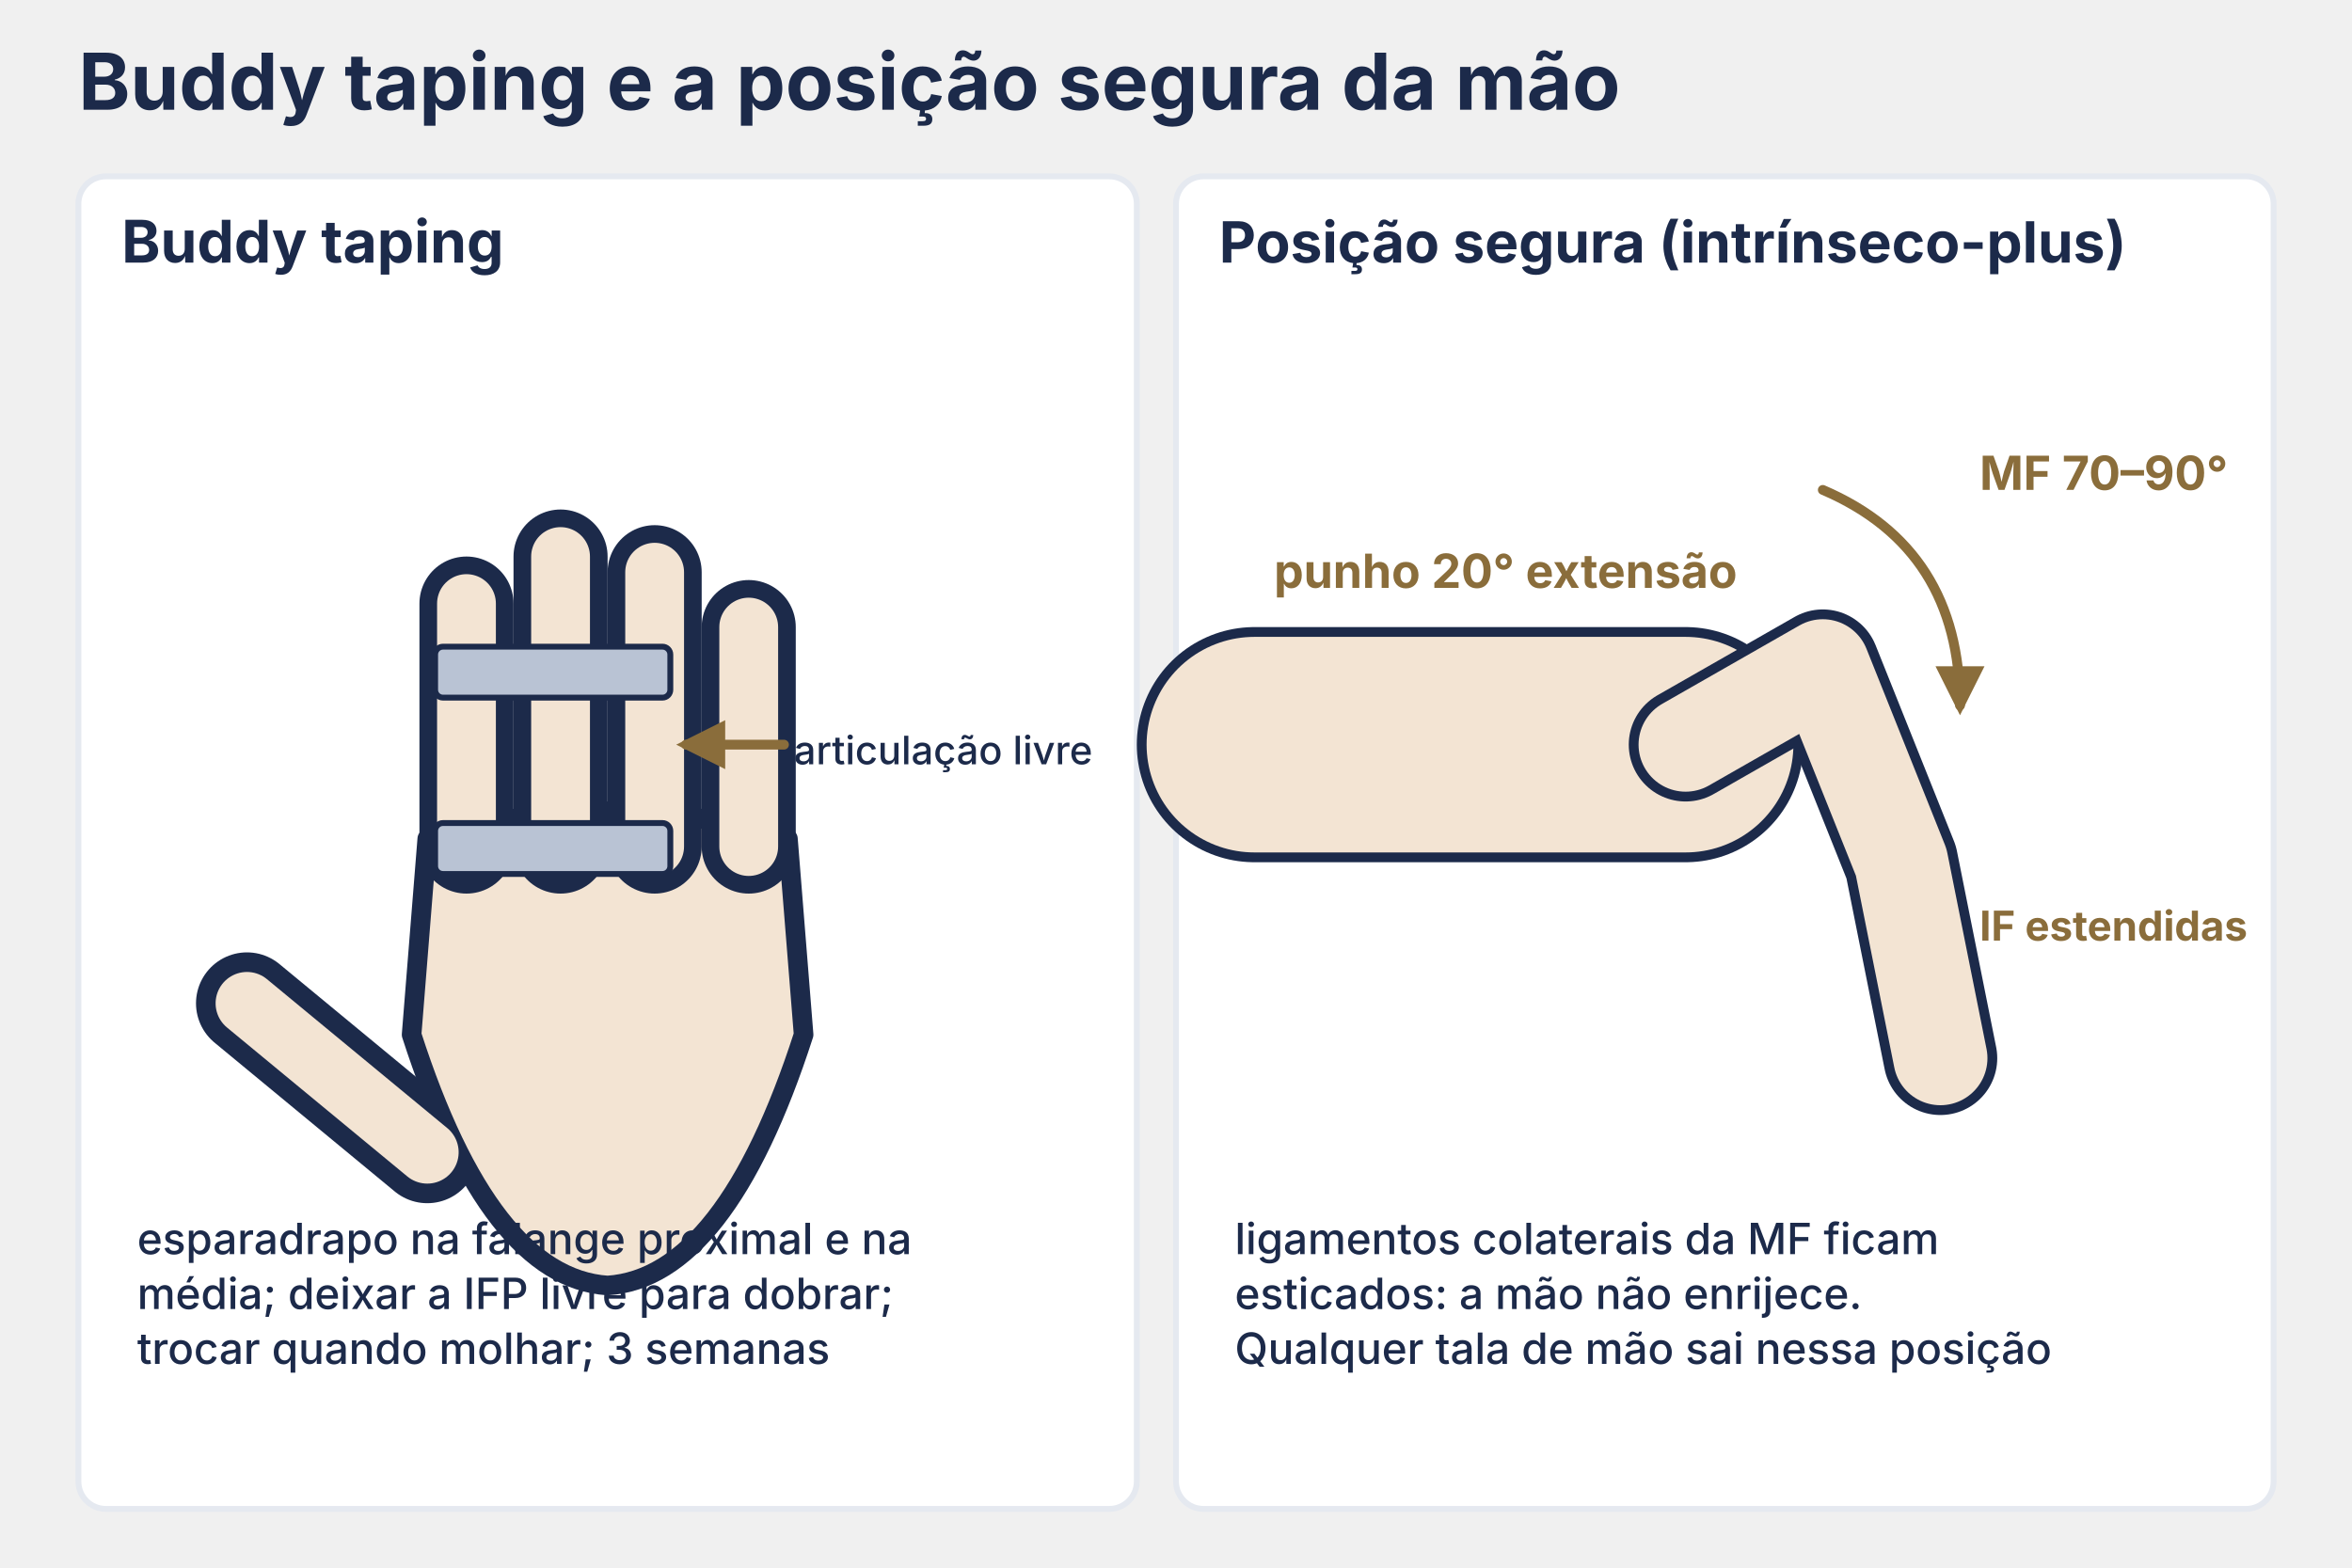
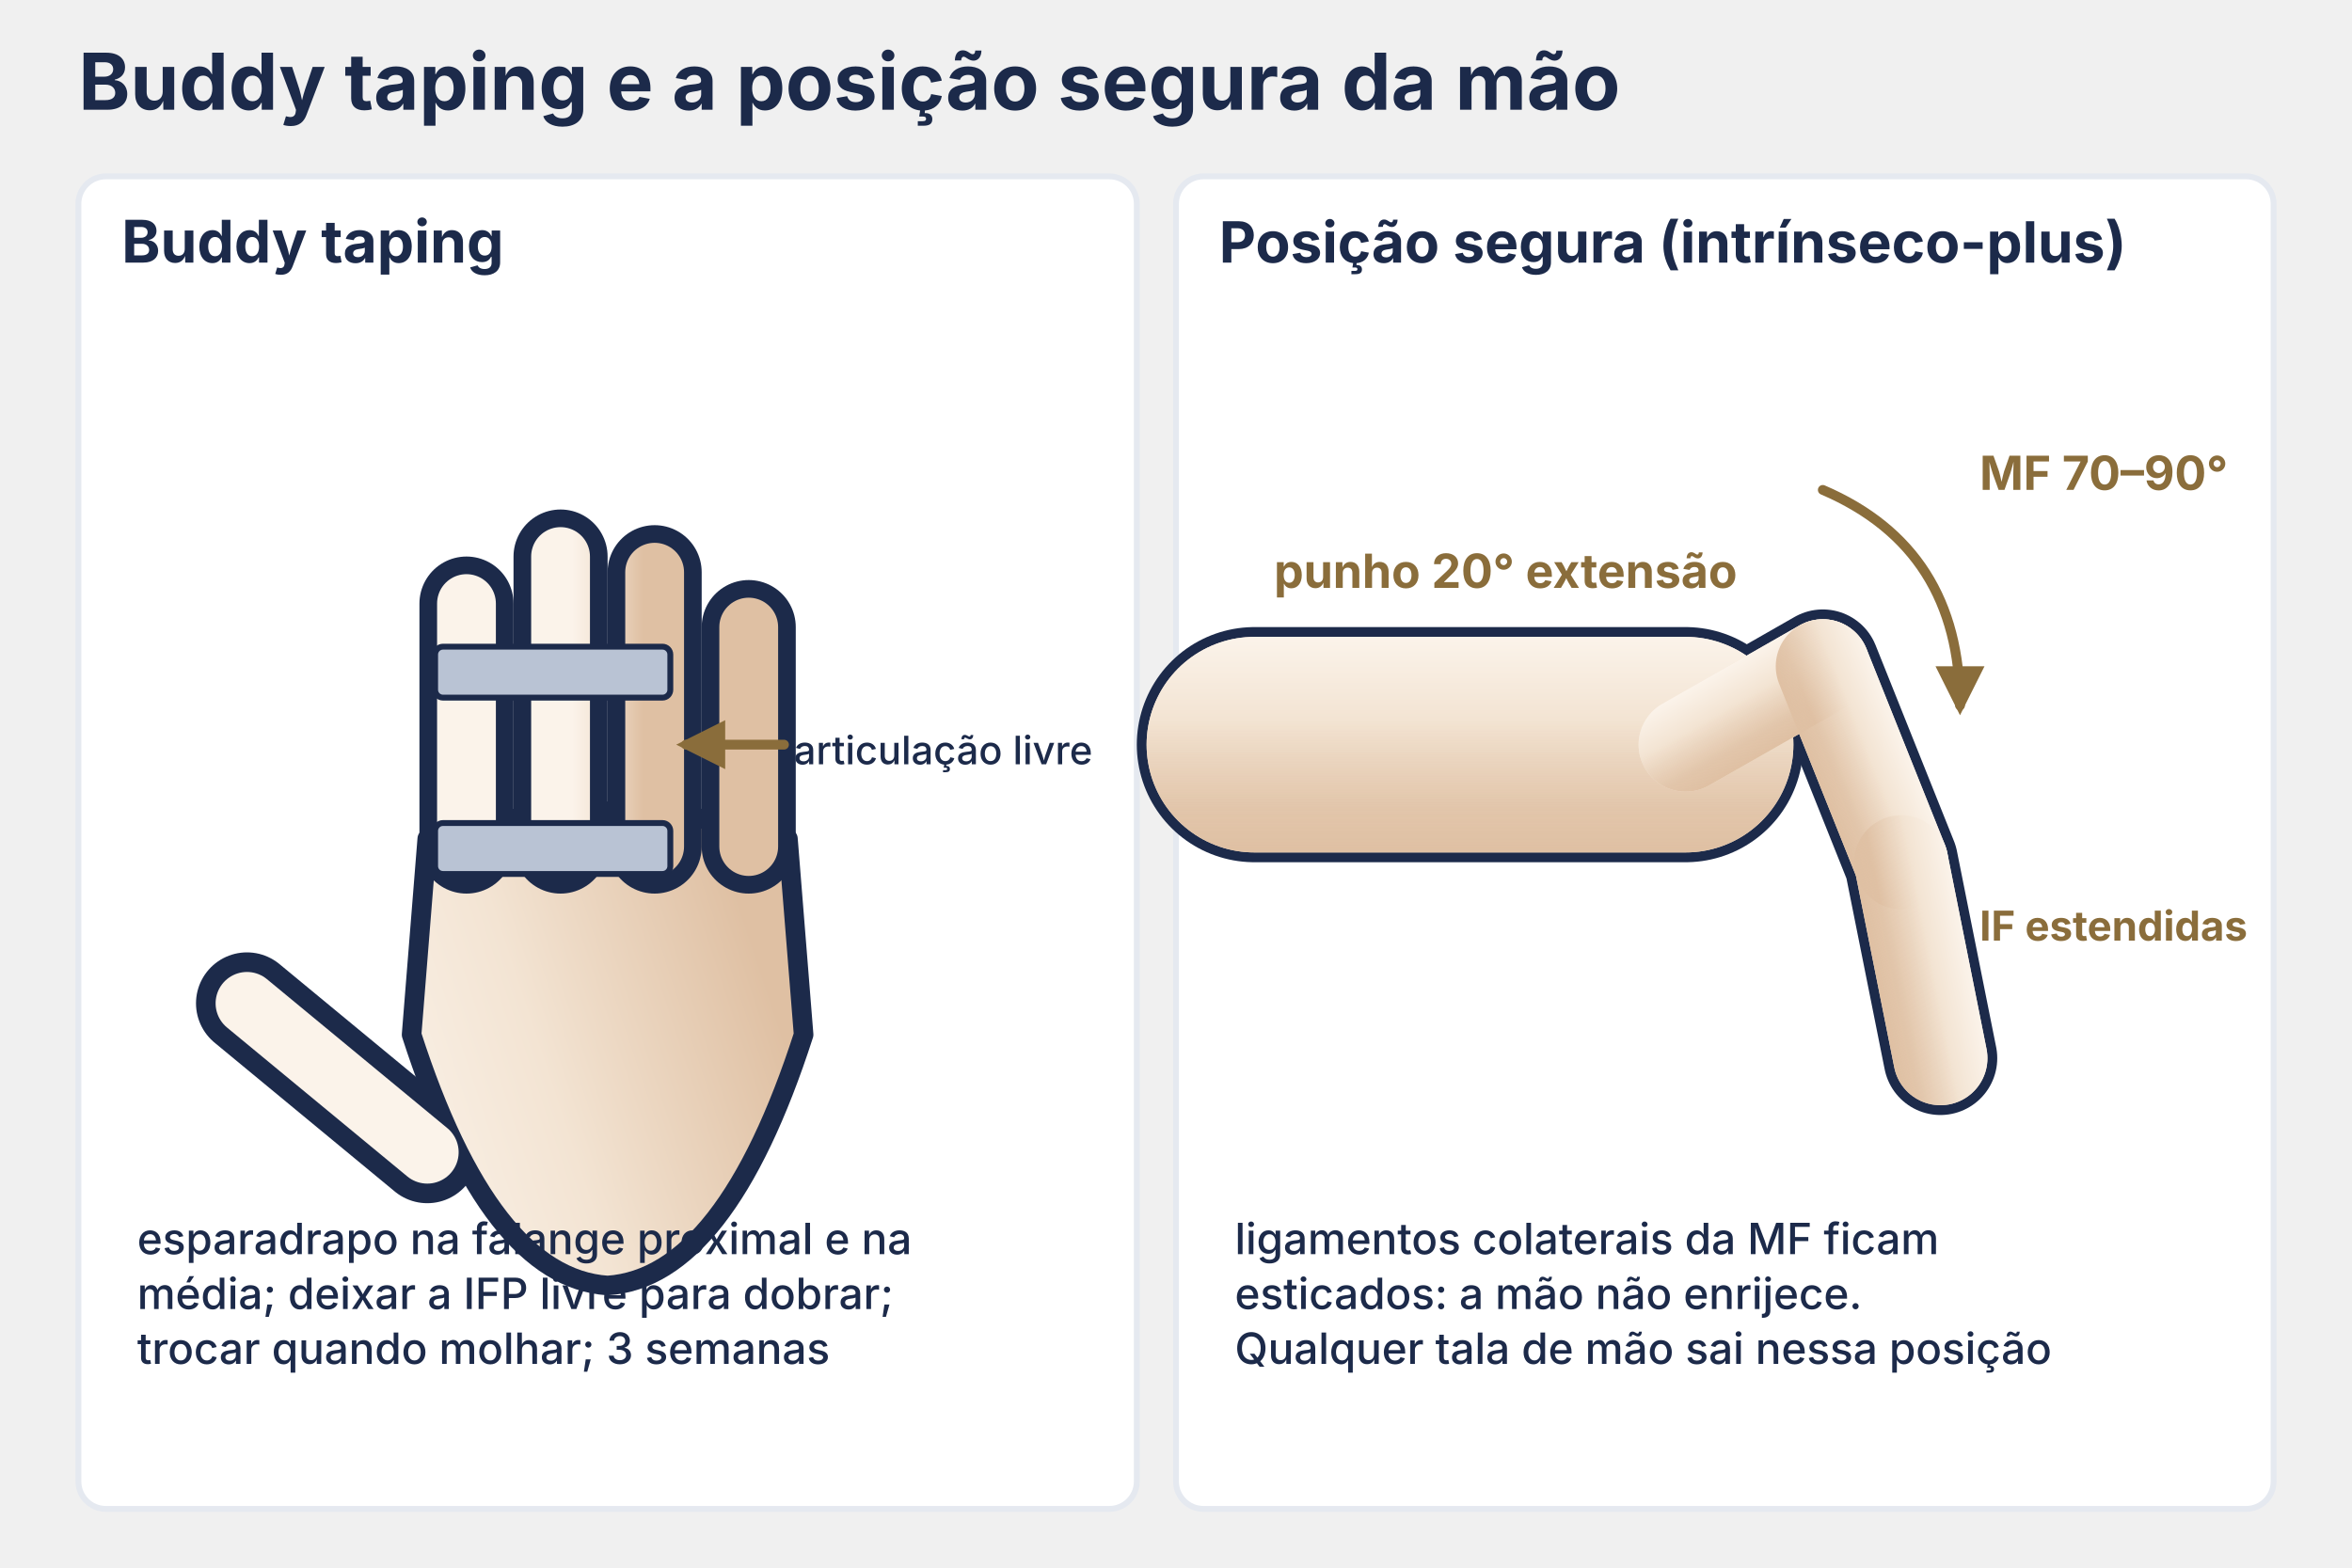
<svg xmlns="http://www.w3.org/2000/svg" viewBox="0 0 1200 800" width="1200" height="800" font-family="Inter, 'Segoe UI', Arial, sans-serif">
  <defs>
    <marker id="ah" viewBox="0 0 10 10" refX="8" refY="5" markerWidth="5" markerHeight="5" orient="auto-start-reverse">
      <path d="M0 0 L10 5 L0 10 z" fill="#8a6d3b" />
    </marker>
    <marker id="ahr" viewBox="0 0 10 10" refX="8" refY="5" markerWidth="5" markerHeight="5" orient="auto-start-reverse">
      <path d="M0 0 L10 5 L0 10 z" fill="#b3261e" />
    </marker>
    <marker id="ahn" viewBox="0 0 10 10" refX="8" refY="5" markerWidth="5" markerHeight="5" orient="auto-start-reverse">
      <path d="M0 0 L10 5 L0 10 z" fill="#1c2a4a" />
    </marker>
    <pattern id="hatch" width="14" height="14" patternUnits="userSpaceOnUse" patternTransform="rotate(45)">
      <line x1="0" y1="0" x2="0" y2="14" stroke="#1c2a4a" stroke-opacity="0.18" stroke-width="3" />
    </pattern>
    <pattern id="cotton" width="12" height="12" patternUnits="userSpaceOnUse">
      <circle cx="6" cy="6" r="2" fill="#1c2a4a" fill-opacity="0.12" />
    </pattern>
    <pattern id="cloth" width="16" height="16" patternUnits="userSpaceOnUse">
      <path d="M0 8 H16 M8 0 V16" stroke="#1c2a4a" stroke-opacity="0.08" stroke-width="2" />
    </pattern>
  </defs>
  <rect x="40" y="90" width="540" height="680" rx="14" fill="#ffffff" stroke="#e5e9f0" stroke-width="3" />
  <text x="62" y="134" font-size="30" text-anchor="start" font-weight="700" fill="#1c2a4a">Buddy taping</text>
  <g transform="translate(310 520) rotate(-90) scale(2.0)">
    <g transform="translate(0 0) rotate(0) scale(1)">
+       <defs>
+         <linearGradient id="hg122f" gradientUnits="userSpaceOnUse" x1="0" y1="-9" x2="0" y2="9">
+           <stop offset="0" stop-color="#fbf3ea" />
+           <stop offset="0.4" stop-color="#f3e4d3" />
+           <stop offset="1" stop-color="#dfc0a3" />
+         </linearGradient>
+         <linearGradient id="hg122p" x1="0" y1="0" x2="0.4" y2="1">
+           <stop offset="0" stop-color="#fbf3ea" />
+           <stop offset="0.45" stop-color="#f3e4d3" />
+           <stop offset="1" stop-color="#dfc0a3" />
+         </linearGradient>
+       </defs>
      <path d="M-34 -46 L4 -92" fill="none" stroke="#1c2a4a" stroke-width="26" stroke-linecap="round" stroke-linejoin="round" />
-       <path d="M-4 -50 L46 -46 Q60 0 46 46 L-4 50 Q-66 30 -68 0 Q-66 -30 -4 -50 Z" fill="#f3e4d3" stroke="#1c2a4a" stroke-width="5" stroke-linecap="round" stroke-linejoin="round" />
+       <path d="M-4 -50 L46 -46 Q60 0 46 46 L-4 50 Q-66 30 -68 0 Q-66 -30 -4 -50 Z" fill="url(#hg122p)" stroke="#1c2a4a" stroke-width="5" stroke-linecap="round" stroke-linejoin="round" />
      <path d="M44 -36 L106 -36" fill="none" stroke="#1c2a4a" stroke-width="24" stroke-linecap="round" stroke-linejoin="round" />
      <path d="M44 -12 L118 -12" fill="none" stroke="#1c2a4a" stroke-width="24" stroke-linecap="round" stroke-linejoin="round" />
      <path d="M44 12 L114 12" fill="none" stroke="#1c2a4a" stroke-width="24" stroke-linecap="round" stroke-linejoin="round" />
      <path d="M44 36 L100 36" fill="none" stroke="#1c2a4a" stroke-width="24" stroke-linecap="round" stroke-linejoin="round" />
-       <path d="M44 -36 L106 -36" fill="none" stroke="#f3e4d3" stroke-width="15" stroke-linecap="round" stroke-linejoin="round" />
-       <path d="M44 -12 L118 -12" fill="none" stroke="#f3e4d3" stroke-width="15" stroke-linecap="round" stroke-linejoin="round" />
-       <path d="M44 12 L114 12" fill="none" stroke="#f3e4d3" stroke-width="15" stroke-linecap="round" stroke-linejoin="round" />
-       <path d="M44 36 L100 36" fill="none" stroke="#f3e4d3" stroke-width="15" stroke-linecap="round" stroke-linejoin="round" />
-       <path d="M-34 -46 L4 -92" fill="none" stroke="#f3e4d3" stroke-width="16" stroke-linecap="round" stroke-linejoin="round" />
+       <path d="M44 -36 L106 -36" fill="none" stroke="url(#hg122f)" stroke-width="15" stroke-linecap="round" stroke-linejoin="round" />
+       <path d="M44 -12 L118 -12" fill="none" stroke="url(#hg122f)" stroke-width="15" stroke-linecap="round" stroke-linejoin="round" />
+       <path d="M44 12 L114 12" fill="none" stroke="url(#hg122f)" stroke-width="15" stroke-linecap="round" stroke-linejoin="round" />
+       <path d="M44 36 L100 36" fill="none" stroke="url(#hg122f)" stroke-width="15" stroke-linecap="round" stroke-linejoin="round" />
+       <path d="M-34 -46 L4 -92" fill="none" stroke="url(#hg122f)" stroke-width="16" stroke-linecap="round" stroke-linejoin="round" />
    </g>
  </g>
  <rect x="222" y="420" width="120" height="26" rx="4" fill="#b9c3d4" stroke="#1c2a4a" stroke-width="3" />
  <rect x="222" y="330" width="120" height="26" rx="4" fill="#b9c3d4" stroke="#1c2a4a" stroke-width="3" />
  <text x="70" y="640" font-size="22" text-anchor="start" font-weight="500" fill="#1c2a4a">esparadrapo na falange proximal e na</text>
  <text x="70" y="668" font-size="22" text-anchor="start" font-weight="500" fill="#1c2a4a">média; deixar a IFP livre para dobrar;</text>
  <text x="70" y="696" font-size="22" text-anchor="start" font-weight="500" fill="#1c2a4a">trocar quando molhar; 3 semanas</text>
  <path d="M400 380 L350 380" fill="none" stroke="#8a6d3b" stroke-width="5" stroke-linecap="round" stroke-linejoin="round" marker-end="url(#ah)" />
  <text x="405" y="390" font-size="20" text-anchor="start" font-weight="500" fill="#1c2a4a">articulação livre</text>
  <rect x="600" y="90" width="560" height="680" rx="14" fill="#ffffff" stroke="#e5e9f0" stroke-width="3" />
  <text x="622" y="134" font-size="29" text-anchor="start" font-weight="700" fill="#1c2a4a">Posição segura (intrínseco-plus)</text>
  <path d="M640 380 L860 380" fill="none" stroke="#1c2a4a" stroke-width="120" stroke-linecap="round" stroke-linejoin="round" />
+   <path d="M860 380 L930 340 L970 440 L990 540" fill="none" stroke="#1c2a4a" stroke-width="58" stroke-linecap="round" stroke-linejoin="round" />
  <path d="M640 380 L860 380" fill="none" stroke="#f3e4d3" stroke-width="110" stroke-linecap="round" stroke-linejoin="round" />
-   <path d="M860 380 L930 340 L970 440 L990 540" fill="none" stroke="#1c2a4a" stroke-width="58" stroke-linecap="round" stroke-linejoin="round" />
+   <defs>
+     <linearGradient id="cg123" gradientUnits="userSpaceOnUse" x1="750" y1="325" x2="750" y2="435">
+       <stop offset="0" stop-color="#fbf3ea" />
+       <stop offset="0.38" stop-color="#f3e4d3" />
+       <stop offset="0.8" stop-color="#dfc0a3" stop-opacity="0.85" />
+       <stop offset="1" stop-color="#dfc0a3" />
+     </linearGradient>
+   </defs>
+   <path d="M640 380 L860 380" fill="none" stroke="url(#cg123)" stroke-width="110" stroke-linecap="round" stroke-linejoin="round" />
  <path d="M860 380 L930 340 L970 440 L990 540" fill="none" stroke="#f3e4d3" stroke-width="48" stroke-linecap="round" stroke-linejoin="round" />
+   <defs>
+     <linearGradient id="cg124" gradientUnits="userSpaceOnUse" x1="883.1" y1="339.2" x2="906.9" y2="380.8">
+       <stop offset="0" stop-color="#fbf3ea" />
+       <stop offset="0.38" stop-color="#f3e4d3" />
+       <stop offset="0.8" stop-color="#dfc0a3" stop-opacity="0.85" />
+       <stop offset="1" stop-color="#dfc0a3" />
+     </linearGradient>
+   </defs>
+   <path d="M860 380 L930 340" fill="none" stroke="url(#cg124)" stroke-width="48" stroke-linecap="round" stroke-linejoin="round" />
+   <defs>
+     <linearGradient id="cg125" gradientUnits="userSpaceOnUse" x1="972.3" y1="381.1" x2="927.7" y2="398.9">
+       <stop offset="0" stop-color="#fbf3ea" />
+       <stop offset="0.38" stop-color="#f3e4d3" />
+       <stop offset="0.8" stop-color="#dfc0a3" stop-opacity="0.85" />
+       <stop offset="1" stop-color="#dfc0a3" />
+     </linearGradient>
+   </defs>
+   <path d="M930 340 L970 440" fill="none" stroke="url(#cg125)" stroke-width="48" stroke-linecap="round" stroke-linejoin="round" />
+   <defs>
+     <linearGradient id="cg126" gradientUnits="userSpaceOnUse" x1="1003.5" y1="485.3" x2="956.5" y2="494.7">
+       <stop offset="0" stop-color="#fbf3ea" />
+       <stop offset="0.38" stop-color="#f3e4d3" />
+       <stop offset="0.8" stop-color="#dfc0a3" stop-opacity="0.85" />
+       <stop offset="1" stop-color="#dfc0a3" />
+     </linearGradient>
+   </defs>
+   <path d="M970 440 L990 540" fill="none" stroke="url(#cg126)" stroke-width="48" stroke-linecap="round" stroke-linejoin="round" />
  <path d="M930 250 Q1000 280 1000 360" fill="none" stroke="#8a6d3b" stroke-width="5" stroke-linecap="round" stroke-linejoin="round" marker-end="url(#ah)" />
  <text x="1010" y="250" font-size="24" text-anchor="start" font-weight="700" fill="#8a6d3b">MF 70–90°</text>
  <text x="1010" y="480" font-size="21" text-anchor="start" font-weight="700" fill="#8a6d3b">IF estendidas</text>
  <text x="650" y="300" font-size="24" text-anchor="start" font-weight="700" fill="#8a6d3b">punho 20° extensão</text>
  <text x="630" y="640" font-size="22" text-anchor="start" font-weight="500" fill="#1c2a4a">ligamentos colaterais da MF ficam</text>
  <text x="630" y="668" font-size="22" text-anchor="start" font-weight="500" fill="#1c2a4a">esticados: a mão não enrijece.</text>
  <text x="630" y="696" font-size="22" text-anchor="start" font-weight="500" fill="#1c2a4a">Qualquer tala de mão sai nessa posição</text>
  <text x="40" y="56" font-size="40" text-anchor="start" font-weight="700" fill="#1c2a4a" data-top="1">Buddy taping e a posição segura da mão</text>
</svg>
